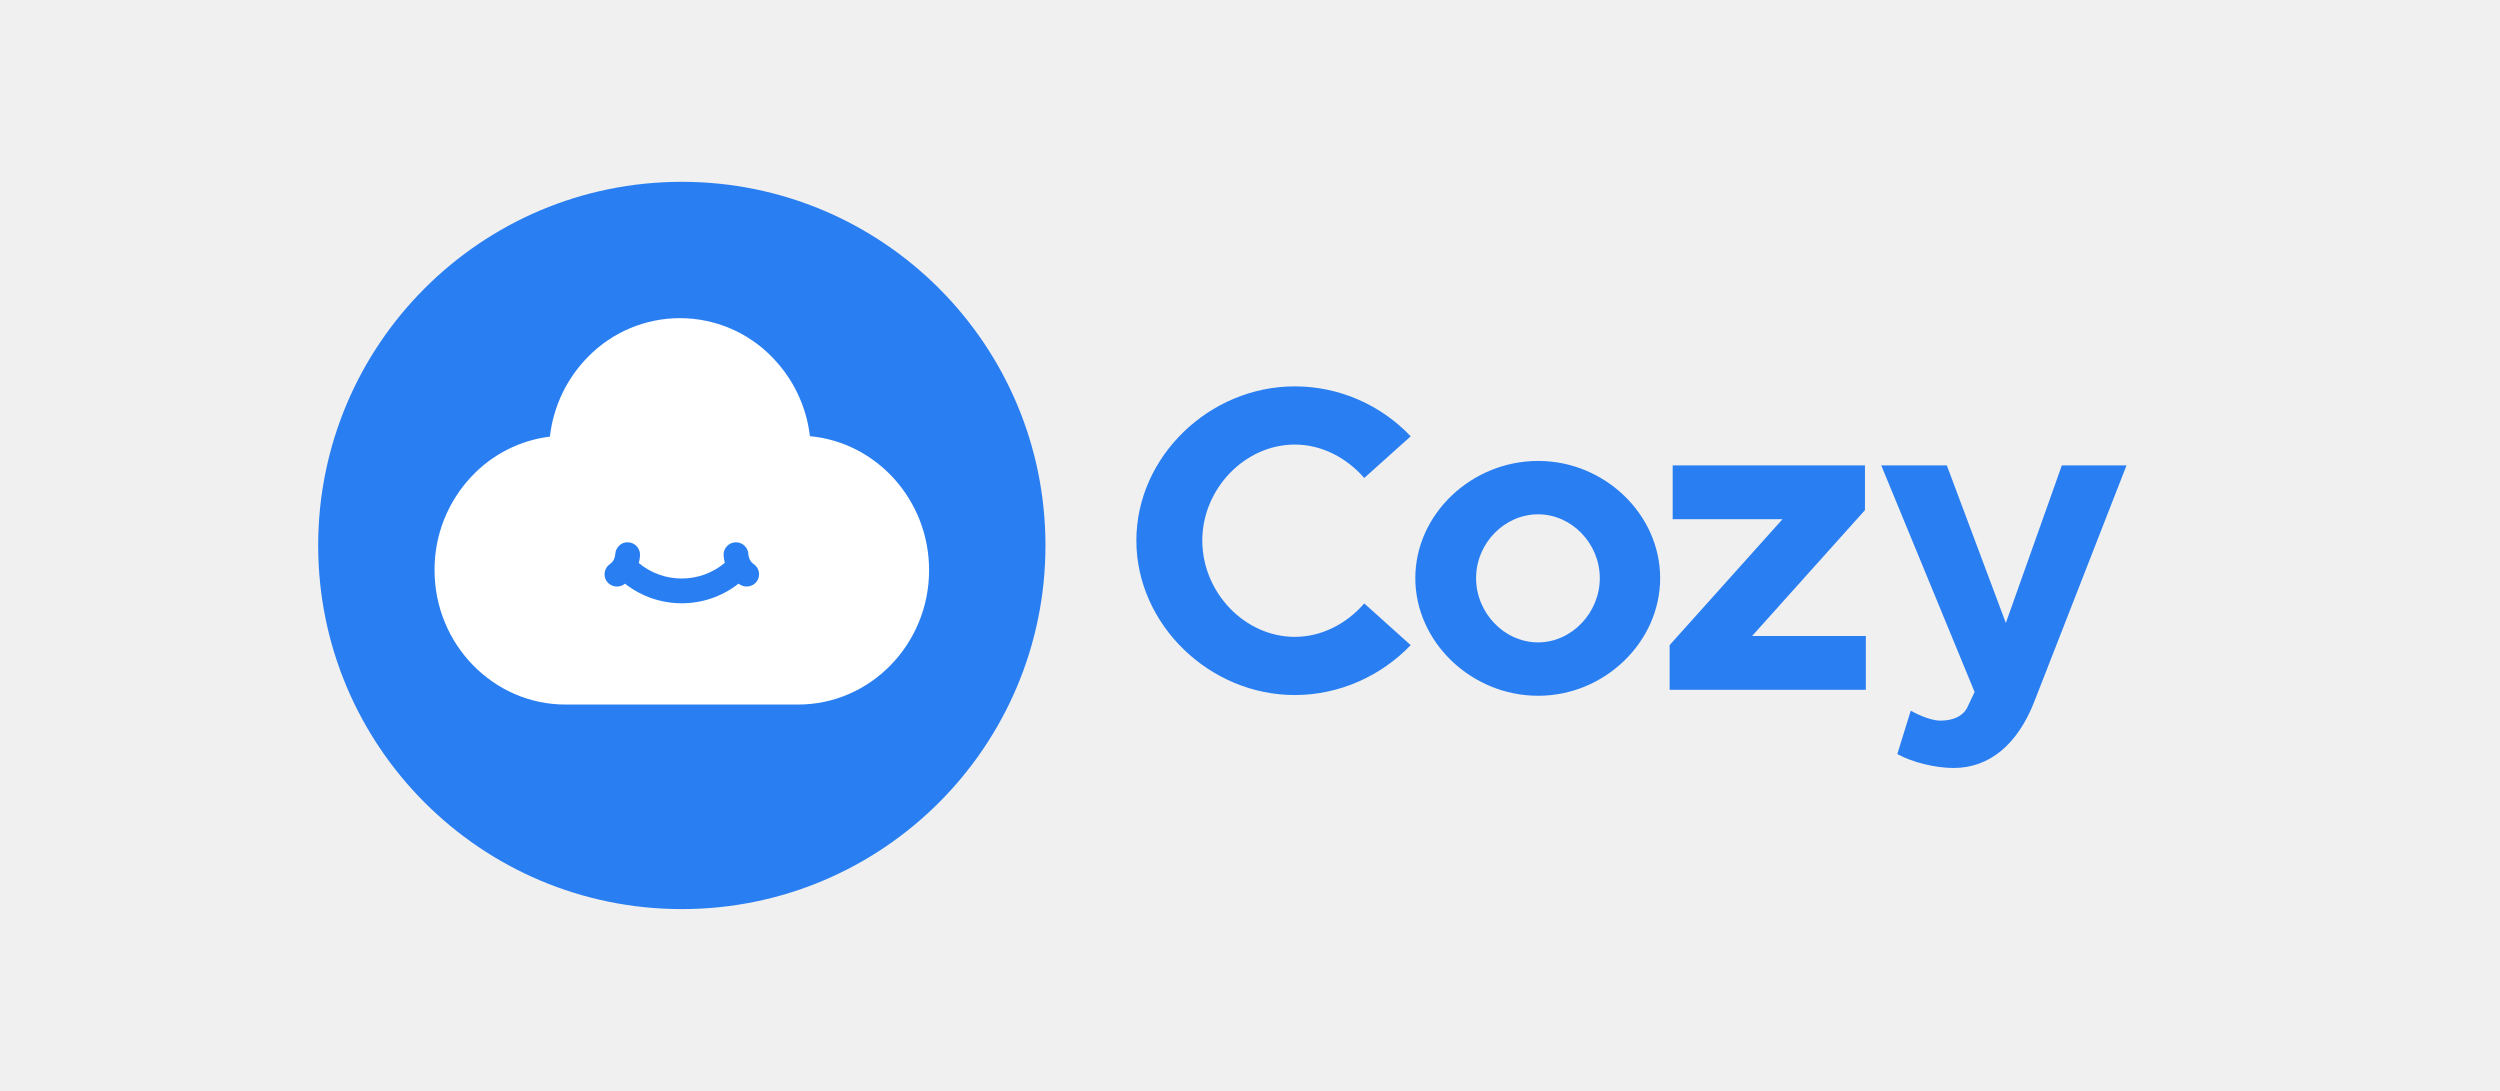
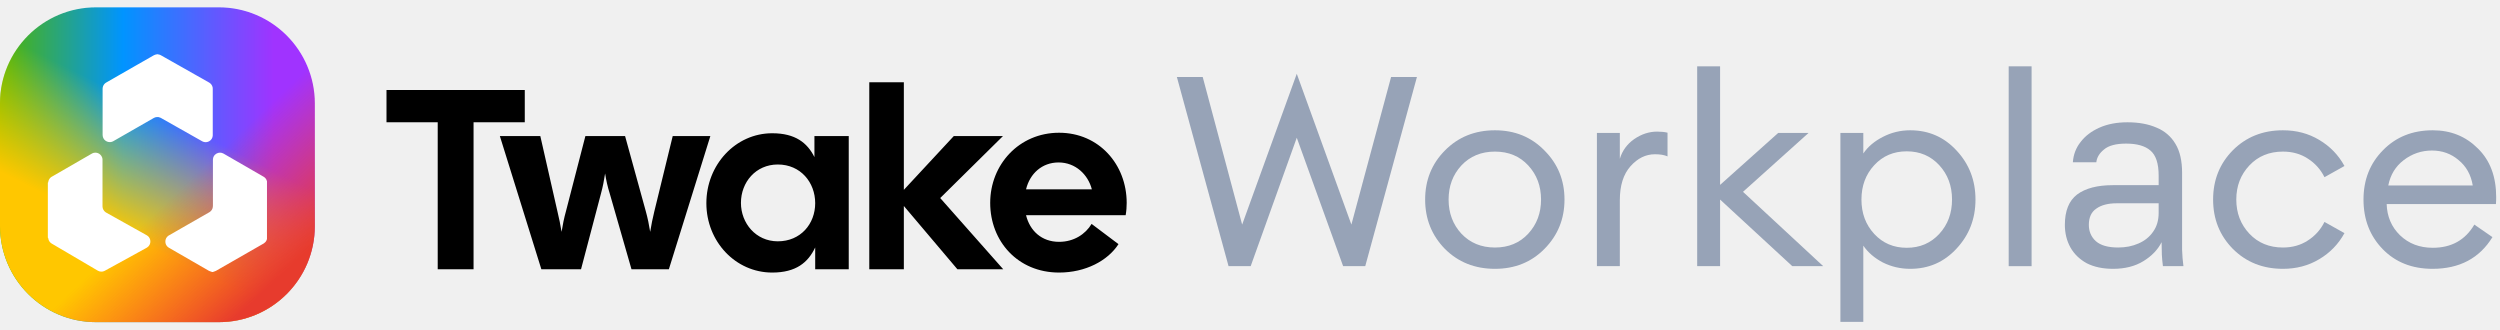
- <svg xmlns="http://www.w3.org/2000/svg" width="110" height="48">
-   <g fill="none" fill-rule="evenodd">
-     <path d="M0 0h110v48H0z" />
-     <path fill="#297EF2" d="m85.66 20.477 2.597 6.934 2.464-6.934h2.846l-4.049 10.371c-.745 1.93-2.006 2.943-3.553 2.943-.821 0-1.815-.248-2.483-.611l.591-1.91c.478.266.975.438 1.3.438.533 0 .955-.172 1.166-.535l.344-.726-4.108-9.97h2.885zm-17.98-.196c2.922 0 5.367 2.349 5.367 5.157s-2.445 5.176-5.367 5.176c-2.942 0-5.406-2.368-5.406-5.176 0-2.808 2.464-5.157 5.406-5.157zM56.97 17c1.986 0 3.82.842 5.1 2.198l-2.043 1.833c-.765-.878-1.853-1.47-3.057-1.47-2.196 0-4.069 1.948-4.069 4.22 0 2.292 1.873 4.241 4.07 4.241 1.203 0 2.291-.592 3.056-1.471l2.043 1.835c-1.28 1.336-3.114 2.196-5.1 2.196-3.761 0-6.97-3.114-6.97-6.8S53.21 17 56.97 17zm25.088 3.478v1.968l-4.966 5.538h5.005v2.368h-8.633v-1.967l4.966-5.54h-4.832v-2.367h8.46zm-14.38 2.152c-1.49 0-2.73 1.28-2.73 2.808 0 1.529 1.24 2.827 2.73 2.827 1.472 0 2.713-1.298 2.713-2.827 0-1.528-1.24-2.808-2.712-2.808z" />
-     <circle cx="30" cy="24" r="16" fill="#297EF2" fill-rule="nonzero" />
-     <path fill="#FFF" d="M33.314 25.561a.554.554 0 0 1-.759.16.782.782 0 0 1-.06-.04 4.046 4.046 0 0 1-4.994.002.557.557 0 0 1-.815-.12.548.548 0 0 1 .156-.748c.214-.14.229-.421.229-.424a.55.55 0 0 1 .176-.385.501.501 0 0 1 .386-.145.545.545 0 0 1 .528.553c0 .004 0 .153-.054.36a2.955 2.955 0 0 0 3.784-.008 1.8 1.8 0 0 1-.053-.344.544.544 0 0 1 .536-.561h.01c.294 0 .538.237.545.532 0 0 .015.282.227.422a.544.544 0 0 1 .158.746m2.322-6.369a5.941 5.941 0 0 0-1.69-3.506 5.654 5.654 0 0 0-8.059.001 5.937 5.937 0 0 0-1.691 3.524 5.674 5.674 0 0 0-3.433 1.737 5.96 5.96 0 0 0-1.643 4.137c0 3.262 2.584 5.915 5.762 5.915h10.236c3.176 0 5.762-2.653 5.762-5.915 0-3.083-2.31-5.623-5.244-5.893" />
-   </g>
+ <svg xmlns="http://www.w3.org/2000/svg" width="258" height="34" viewBox="0 0 258 34" fill="none">
+   <rect y="0.755" width="32.49" height="32.49" rx="9.914" fill="white" />
+   <rect y="0.755" width="32.49" height="32.49" rx="9.914" fill="url(#paint0_linear_6911_8250)" />
+   <rect y="0.755" width="32.49" height="32.49" rx="9.914" fill="url(#paint1_linear_6911_8250)" />
+   <rect y="0.755" width="32.49" height="32.49" rx="9.914" fill="url(#paint2_linear_6911_8250)" />
+   <path d="M16.288 5.597C16.3 5.606 16.314 5.611 16.328 5.614C16.335 5.614 16.342 5.617 16.35 5.618C16.433 5.626 16.513 5.652 16.585 5.693C16.608 5.704 16.63 5.717 16.652 5.73L18.266 6.643L20.153 7.711C20.61 7.968 21.066 8.227 21.522 8.485C21.55 8.501 21.579 8.516 21.606 8.533C21.781 8.641 21.904 8.816 21.944 9.017C21.949 9.038 21.951 9.06 21.952 9.081C21.952 9.132 21.956 9.182 21.956 9.233V11.413C21.956 12.226 21.956 13.04 21.956 13.853C21.956 13.896 21.956 13.94 21.956 13.983C21.952 14.099 21.918 14.213 21.857 14.312C21.766 14.466 21.621 14.581 21.451 14.636C21.378 14.659 21.303 14.671 21.227 14.674C21.194 14.673 21.162 14.671 21.13 14.665C21.043 14.656 20.959 14.63 20.883 14.589C20.857 14.576 20.832 14.561 20.807 14.547L18.381 13.175L16.662 12.204L16.578 12.156C16.509 12.123 16.437 12.099 16.363 12.085C16.345 12.082 16.327 12.08 16.309 12.079C16.28 12.079 16.251 12.079 16.222 12.079C16.11 12.08 15.999 12.108 15.9 12.16C15.871 12.175 15.843 12.192 15.815 12.208C15.203 12.558 14.591 12.909 13.98 13.259L11.778 14.521C11.746 14.539 11.715 14.557 11.683 14.575C11.613 14.613 11.538 14.64 11.46 14.656C11.446 14.659 11.432 14.661 11.417 14.662L11.31 14.665C11.208 14.665 11.107 14.642 11.016 14.596C10.819 14.507 10.672 14.333 10.616 14.123C10.599 14.064 10.59 14.003 10.589 13.941V9.234C10.589 9.205 10.589 9.176 10.589 9.147C10.591 9.057 10.61 8.967 10.643 8.883C10.7 8.741 10.799 8.62 10.928 8.538C10.953 8.522 10.978 8.508 11.003 8.494L12.301 7.749L13.845 6.865L15.405 5.973L15.791 5.752L15.876 5.704C15.927 5.676 15.981 5.653 16.037 5.637C16.073 5.628 16.108 5.622 16.145 5.618C16.159 5.616 16.172 5.609 16.183 5.6L16.288 5.597Z" fill="white" />
+   <path d="M4.938 18.849C4.96 18.843 4.975 18.824 4.977 18.802C4.983 18.759 4.991 18.716 5.002 18.674C5.048 18.509 5.151 18.365 5.292 18.268C5.322 18.248 5.354 18.23 5.385 18.214L6.371 17.645L8.568 16.377L9.423 15.884C9.454 15.866 9.486 15.848 9.518 15.83C9.615 15.78 9.722 15.754 9.831 15.754C10.025 15.752 10.213 15.825 10.352 15.96C10.44 16.042 10.505 16.145 10.542 16.259C10.565 16.324 10.577 16.392 10.579 16.461C10.579 16.501 10.579 16.541 10.579 16.58V21.167C10.579 21.214 10.579 21.261 10.579 21.308C10.583 21.547 10.703 21.769 10.901 21.904C10.933 21.927 10.968 21.946 11.003 21.965L11.94 22.489L13.87 23.568L15.066 24.235C15.097 24.253 15.129 24.27 15.16 24.289C15.325 24.384 15.444 24.542 15.492 24.727C15.519 24.821 15.526 24.919 15.512 25.016C15.501 25.102 15.475 25.186 15.436 25.263C15.376 25.38 15.285 25.477 15.173 25.546C15.143 25.565 15.11 25.582 15.079 25.6L11.954 27.318L10.889 27.902C10.861 27.918 10.836 27.934 10.804 27.949C10.756 27.974 10.705 27.994 10.653 28.008C10.579 28.027 10.503 28.035 10.427 28.032C10.303 28.026 10.183 27.989 10.078 27.924L9.751 27.732L5.405 25.177C5.377 25.161 5.352 25.145 5.321 25.127C5.154 25.024 5.035 24.857 4.992 24.665C4.984 24.633 4.981 24.601 4.976 24.569C4.973 24.554 4.963 24.542 4.949 24.537C4.945 24.536 4.942 24.535 4.938 24.534L4.938 18.849Z" fill="white" />
+   <path d="M21.866 28.067C21.858 28.06 21.849 28.054 21.84 28.049C21.813 28.04 21.785 28.032 21.757 28.025C21.689 28.01 21.625 27.985 21.565 27.952C21.53 27.932 21.496 27.912 21.462 27.892L19.856 26.965L17.48 25.595C17.455 25.581 17.429 25.567 17.405 25.551C17.241 25.449 17.125 25.284 17.083 25.095C17.071 25.046 17.065 24.995 17.065 24.945C17.056 24.697 17.175 24.463 17.38 24.323C17.41 24.304 17.441 24.286 17.472 24.27L18.827 23.493L20.653 22.447L21.509 21.957C21.547 21.935 21.585 21.914 21.622 21.891C21.761 21.805 21.868 21.674 21.925 21.52C21.945 21.469 21.958 21.416 21.964 21.363C21.97 21.305 21.974 21.247 21.974 21.189C21.974 20.983 21.974 20.778 21.974 20.571C21.974 19.256 21.974 17.94 21.974 16.625C21.974 16.588 21.974 16.552 21.974 16.517C21.974 16.483 21.974 16.459 21.977 16.431C21.986 16.259 22.058 16.096 22.18 15.974C22.272 15.881 22.387 15.814 22.514 15.78C22.57 15.764 22.627 15.755 22.685 15.753C22.805 15.751 22.923 15.778 23.03 15.832C23.059 15.847 23.088 15.863 23.116 15.879L24.205 16.507L26.121 17.613L27.125 18.193C27.157 18.211 27.188 18.229 27.219 18.247C27.347 18.324 27.447 18.439 27.507 18.576C27.519 18.599 27.526 18.623 27.529 18.648C27.533 18.666 27.541 18.682 27.552 18.696V24.684C27.54 24.692 27.532 24.705 27.53 24.719C27.526 24.748 27.518 24.776 27.505 24.802C27.446 24.931 27.351 25.04 27.231 25.116C27.201 25.136 27.169 25.154 27.138 25.17L25.662 26.016L22.37 27.904C22.342 27.921 22.316 27.937 22.285 27.952C22.225 27.986 22.161 28.011 22.094 28.026C22.069 28.031 22.045 28.038 22.021 28.047C22.011 28.051 22.002 28.058 21.997 28.067H21.866Z" fill="white" />
+   <path d="M45.172 27.785V12.616H39.886V9.286H54.157V12.616H48.871V27.785H45.172ZM55.867 27.785L51.586 14.043H55.761L57.532 21.839C57.69 22.499 57.849 23.239 57.954 23.926C58.06 23.239 58.219 22.473 58.404 21.812L60.412 14.043H64.508L66.649 21.812C66.834 22.473 66.992 23.239 67.098 23.926C67.204 23.239 67.362 22.499 67.521 21.839L69.424 14.043H73.308L69.027 27.785H65.169L62.922 19.962C62.711 19.302 62.553 18.588 62.447 17.901C62.341 18.588 62.209 19.302 62.024 19.962L59.963 27.785H55.867ZM79.689 28.128C75.91 28.128 72.897 24.931 72.897 20.967C72.897 17.003 75.91 13.752 79.689 13.752C82.067 13.752 83.309 14.73 84.049 16.21V14.043H87.59V27.785H84.128V25.538C83.388 27.098 82.146 28.128 79.689 28.128ZM76.465 20.94C76.465 23.028 77.997 24.904 80.27 24.904C82.622 24.904 84.128 23.107 84.128 20.967C84.128 18.826 82.622 16.976 80.27 16.976C77.997 16.976 76.465 18.8 76.465 20.94ZM98.801 27.785L93.277 21.257V27.785H89.71V8.493H93.277V19.592L98.431 14.043H103.505L97.03 20.438L103.531 27.785H98.801ZM109.297 28.128C105.042 28.128 102.188 24.904 102.188 20.94C102.188 16.976 105.174 13.699 109.297 13.699C113.419 13.699 116.274 16.976 116.274 20.94C116.274 21.337 116.247 21.759 116.168 22.209H105.888C106.284 23.821 107.5 24.957 109.297 24.957C110.83 24.957 112.019 24.164 112.653 23.107L115.428 25.195C114.318 26.913 112.019 28.128 109.297 28.128ZM105.888 19.54H112.679C112.283 18.007 110.988 16.765 109.244 16.765C107.553 16.765 106.284 17.901 105.888 19.54Z" fill="black" />
+   <path d="M235.598 27.743C233.526 27.743 231.803 27.056 230.428 25.681C229.072 24.306 228.393 22.611 228.393 20.594C228.393 18.578 229.072 16.882 230.428 15.507C231.803 14.133 233.526 13.445 235.598 13.445C236.991 13.445 238.237 13.775 239.337 14.435C240.455 15.095 241.326 15.993 241.949 17.13L239.887 18.285C239.484 17.478 238.906 16.836 238.155 16.36C237.422 15.883 236.569 15.645 235.598 15.645C234.186 15.645 233.031 16.121 232.133 17.075C231.235 18.028 230.786 19.201 230.786 20.594C230.786 21.987 231.235 23.16 232.133 24.114C233.031 25.067 234.186 25.544 235.598 25.544C236.569 25.544 237.422 25.305 238.155 24.829C238.906 24.352 239.484 23.71 239.887 22.904L241.949 24.059C241.326 25.195 240.455 26.093 239.337 26.753C238.237 27.413 236.991 27.743 235.598 27.743Z" fill="#97A3B7" />
+   <path d="M218.071 27.743C217.008 27.743 216.101 27.55 215.349 27.166C214.616 26.762 214.057 26.221 213.672 25.543C213.287 24.847 213.094 24.068 213.094 23.206C213.094 21.758 213.516 20.713 214.359 20.071C215.221 19.43 216.449 19.109 218.044 19.109H222.773V18.119C222.773 16.873 222.489 16.011 221.921 15.534C221.371 15.058 220.537 14.82 219.419 14.82C218.374 14.82 217.613 15.021 217.136 15.425C216.66 15.809 216.394 16.249 216.339 16.744H213.919C213.974 15.956 214.24 15.259 214.717 14.655C215.193 14.031 215.844 13.536 216.669 13.17C217.494 12.803 218.456 12.62 219.556 12.62C220.711 12.62 221.71 12.803 222.553 13.17C223.397 13.518 224.047 14.077 224.506 14.847C224.964 15.599 225.193 16.598 225.193 17.844V23.756C225.193 24.526 225.193 25.204 225.193 25.791C225.211 26.359 225.257 26.918 225.33 27.468H223.213C223.158 27.046 223.122 26.652 223.103 26.286C223.085 25.901 223.076 25.47 223.076 24.993C222.691 25.763 222.068 26.414 221.206 26.946C220.344 27.477 219.3 27.743 218.071 27.743ZM218.594 25.543C219.364 25.543 220.06 25.406 220.684 25.131C221.325 24.856 221.829 24.453 222.196 23.921C222.581 23.389 222.773 22.739 222.773 21.969V20.979H218.456C217.558 20.979 216.852 21.162 216.339 21.529C215.826 21.877 215.569 22.436 215.569 23.206C215.569 23.884 215.807 24.443 216.284 24.883C216.779 25.323 217.549 25.543 218.594 25.543Z" fill="#97A3B7" />
+   <path d="M207.296 27.468V6.845H209.66V27.468H207.296Z" fill="#97A3B7" />
+   <path d="M192.294 33.215H189.929V13.72H192.294V15.837C192.77 15.141 193.439 14.572 194.301 14.133C195.181 13.674 196.125 13.445 197.133 13.445C199.039 13.445 200.634 14.142 201.917 15.535C203.219 16.928 203.87 18.614 203.87 20.594C203.87 22.574 203.219 24.26 201.917 25.654C200.634 27.047 199.039 27.743 197.133 27.743C196.125 27.743 195.181 27.523 194.301 27.083C193.439 26.625 192.77 26.048 192.294 25.351V33.215ZM193.421 24.141C194.301 25.094 195.419 25.571 196.776 25.571C198.132 25.571 199.25 25.094 200.13 24.141C201.01 23.188 201.45 22.006 201.45 20.594C201.45 19.183 201.01 18 200.13 17.047C199.25 16.094 198.132 15.617 196.776 15.617C195.419 15.617 194.301 16.094 193.421 17.047C192.541 18 192.101 19.183 192.101 20.594C192.101 22.006 192.541 23.188 193.421 24.141Z" fill="#97A3B7" />
+   <path d="M184.965 27.468L177.513 20.594V27.468H175.149V6.845H177.513V19.081L183.508 13.72H186.642L179.878 19.796L188.155 27.468H184.965Z" fill="#97A3B7" />
+   <path d="M164.802 27.468V13.719H167.167V16.386C167.424 15.543 167.918 14.865 168.652 14.352C169.403 13.838 170.192 13.582 171.016 13.582C171.42 13.582 171.777 13.618 172.089 13.692V16.139C171.759 15.992 171.328 15.919 170.796 15.919C169.843 15.919 169 16.331 168.267 17.156C167.534 17.981 167.167 19.145 167.167 20.648V27.468H164.802Z" fill="#97A3B7" />
+   <path d="M154.279 27.743C152.208 27.743 150.484 27.056 149.11 25.681C147.753 24.288 147.075 22.592 147.075 20.594C147.075 18.596 147.753 16.91 149.11 15.535C150.484 14.142 152.208 13.445 154.279 13.445C156.332 13.445 158.037 14.142 159.393 15.535C160.768 16.91 161.456 18.596 161.456 20.594C161.456 22.592 160.768 24.288 159.393 25.681C158.037 27.056 156.332 27.743 154.279 27.743ZM150.814 24.114C151.713 25.067 152.867 25.544 154.279 25.544C155.69 25.544 156.836 25.067 157.716 24.114C158.596 23.16 159.036 21.987 159.036 20.594C159.036 19.201 158.596 18.028 157.716 17.075C156.836 16.121 155.69 15.645 154.279 15.645C152.867 15.645 151.713 16.121 150.814 17.075C149.935 18.028 149.495 19.201 149.495 20.594C149.495 21.987 149.935 23.16 150.814 24.114Z" fill="#97A3B7" />
+   <path d="M138.611 27.468L133.827 14.214L129.07 27.468H126.787L121.453 7.945H124.12L128.19 23.178L133.827 7.615L139.463 23.178L143.56 7.945H146.227L140.893 27.468H138.611Z" fill="#97A3B7" />
+   <path d="M251.035 27.743C248.927 27.743 247.213 27.065 245.893 25.709C244.573 24.352 243.913 22.647 243.913 20.594C243.913 18.559 244.582 16.864 245.92 15.507C247.258 14.133 248.972 13.445 251.062 13.445C252.914 13.445 254.463 14.068 255.709 15.315C256.974 16.543 257.606 18.22 257.606 20.347C257.606 20.622 257.597 20.86 257.579 21.062H246.305C246.342 22.345 246.8 23.417 247.68 24.279C248.578 25.14 249.706 25.571 251.062 25.571C252.987 25.571 254.417 24.774 255.352 23.179L257.221 24.471C255.883 26.653 253.821 27.743 251.035 27.743ZM246.47 19.137H255.187C255.003 18.037 254.518 17.166 253.729 16.525C252.959 15.865 252.043 15.535 250.98 15.535C249.898 15.535 248.927 15.865 248.065 16.525C247.222 17.166 246.69 18.037 246.47 19.137Z" fill="#97A3B7" />
+   <defs>
+     <linearGradient id="paint0_linear_6911_8250" x1="32.49" y1="19.707" x2="-8.36458e-07" y2="19.707" gradientUnits="userSpaceOnUse">
+       <stop offset="0.13" stop-color="#A033FF" />
+       <stop offset="0.61" stop-color="#0094FF" />
+       <stop offset="1" stop-color="#4FB500" />
+     </linearGradient>
+     <linearGradient id="paint1_linear_6911_8250" x1="14.891" y1="10.908" x2="4.738" y2="31.214" gradientUnits="userSpaceOnUse">
+       <stop stop-color="#FFD600" stop-opacity="0" />
+       <stop offset="0.563" stop-color="#FFC700" />
+     </linearGradient>
+     <linearGradient id="paint2_linear_6911_8250" x1="17.599" y1="19.707" x2="29.106" y2="31.891" gradientUnits="userSpaceOnUse">
+       <stop offset="0.03" stop-color="#FF3B30" stop-opacity="0" />
+       <stop offset="0.843" stop-color="#E73B2D" />
+     </linearGradient>
+   </defs>
</svg>
